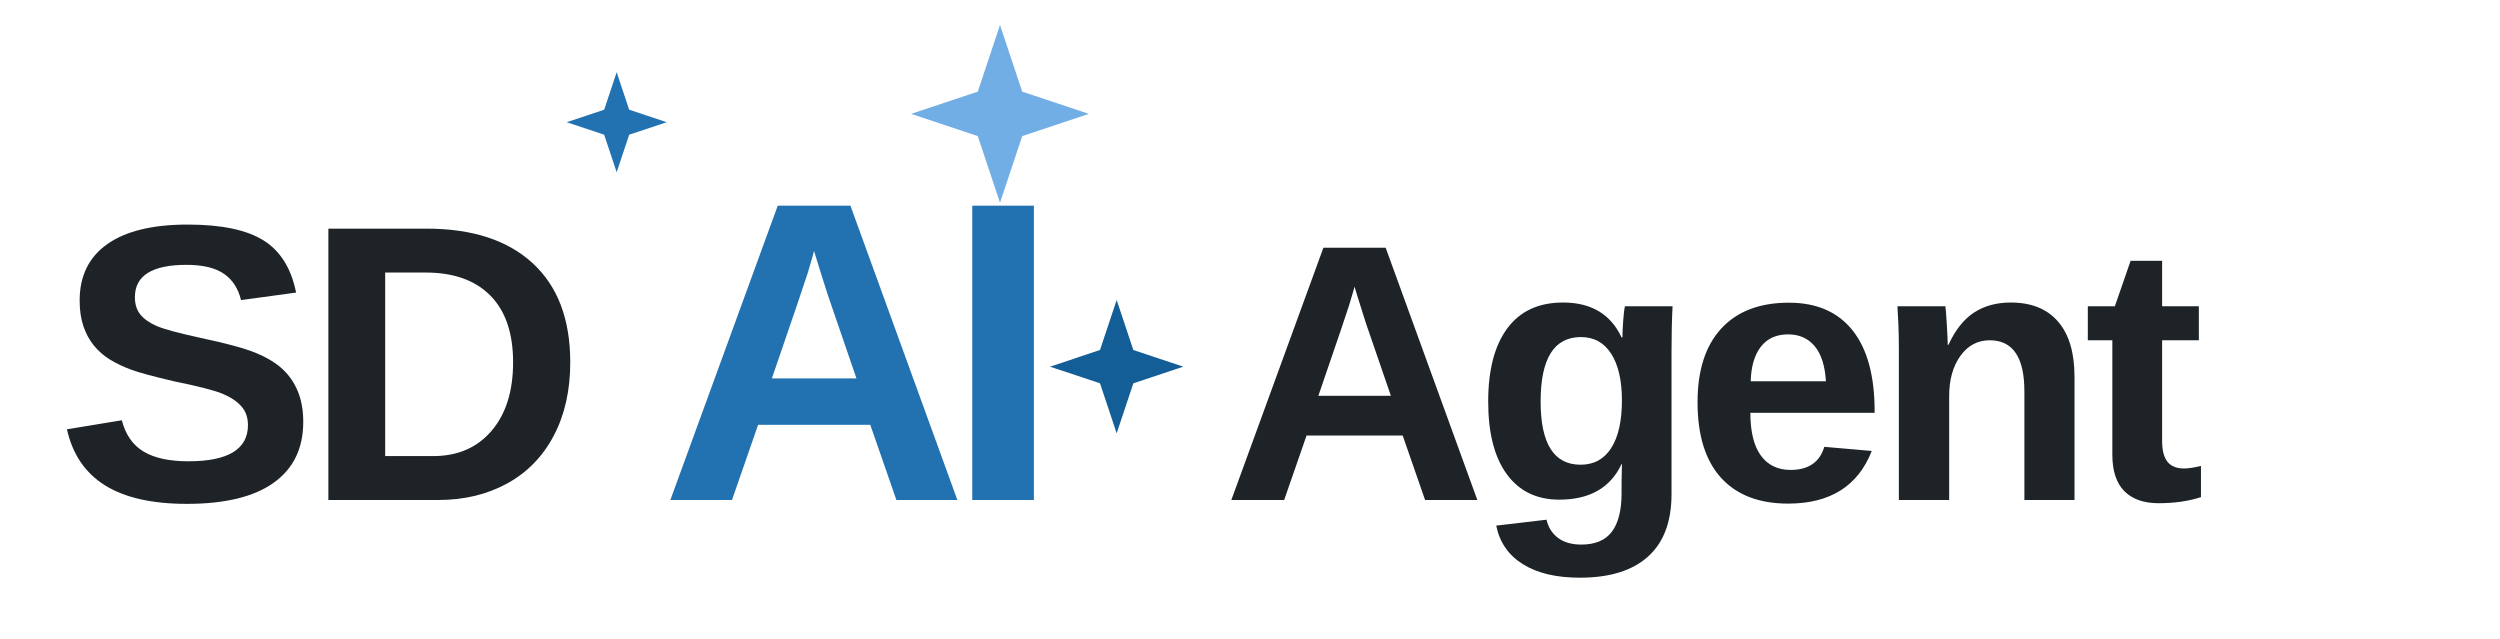
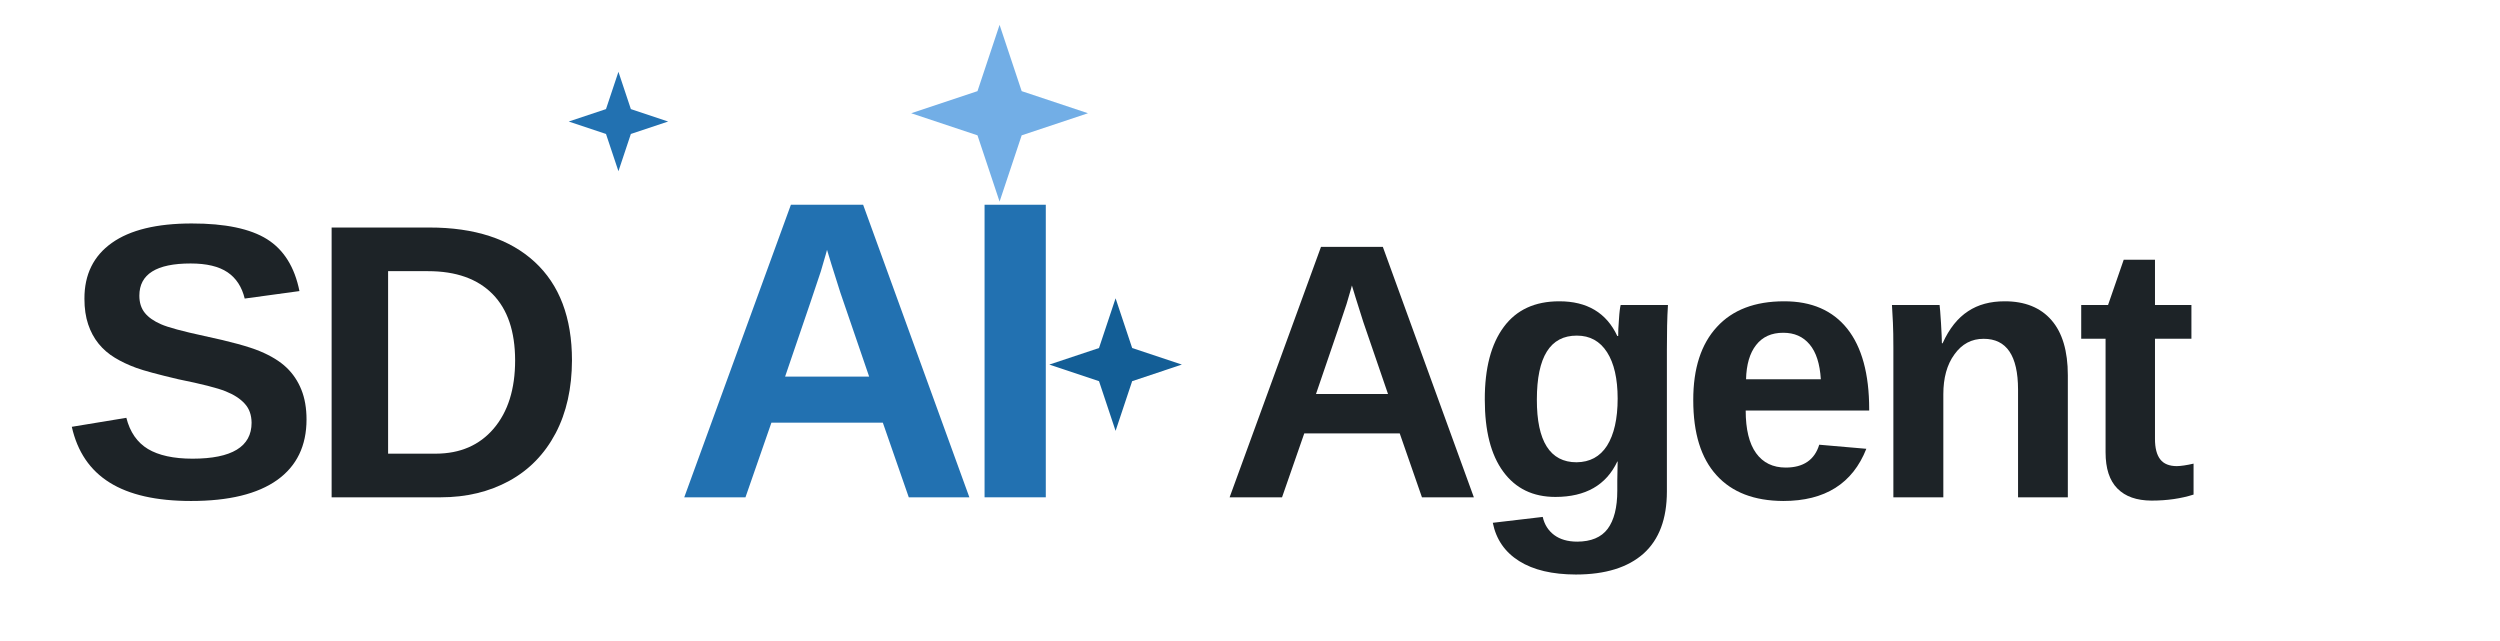
- <svg xmlns="http://www.w3.org/2000/svg" width="900" height="230" viewBox="0 0 900 230" role="img" aria-labelledby="title desc">
-   <g fill="none" fill-rule="evenodd">
-     <text x="20" y="180" fill="#1d2327" font-family="-apple-system, BlinkMacSystemFont, 'Segoe UI', Arial, sans-serif" font-size="142" font-weight="800" letter-spacing="-6">SD</text>
-     <text x="310" y="180" fill="#2271b1" font-family="-apple-system, BlinkMacSystemFont, 'Segoe UI', Arial, sans-serif" font-size="154" font-weight="800" letter-spacing="-9" text-anchor="middle">AI</text>
-     <path fill="#72aee6" d="M360 9l8 24 24 8-24 8-8 24-8-24-24-8 24-8z" />
-     <path fill="#2271b1" d="M222 26l4.5 13.5L240 44l-13.5 4.5L222 62l-4.5-13.5L204 44l13.5-4.5z" />
-     <path fill="#135e96" d="M402 108l6 18 18 6-18 6-6 18-6-18-18-6 18-6z" />
-     <text x="440" y="180" fill="#1d2327" font-family="-apple-system, BlinkMacSystemFont, 'Segoe UI', Arial, sans-serif" font-size="132" font-weight="700" letter-spacing="-5">Agent</text>
-   </g>
+ <svg xmlns="http://www.w3.org/2000/svg" width="675.12" height="173.04" viewBox="0 0 675.12 173.04">
+   <path fill-rule="nonzero" fill="rgb(11.377%, 13.719%, 15.282%)" fill-opacity="1" d="M 82.777 113.273 C 82.777 120.383 80.133 125.855 74.848 129.629 C 69.551 133.398 61.805 135.289 51.574 135.289 C 42.23 135.289 34.922 133.633 29.617 130.32 C 24.297 127.008 20.906 121.988 19.391 115.258 L 34.121 112.828 C 35.094 116.691 37.062 119.504 39.953 121.25 C 42.832 122.969 46.859 123.867 51.988 123.867 C 62.609 123.863 67.941 120.629 67.941 114.152 C 67.914 112.066 67.332 110.379 66.109 109.035 C 64.871 107.656 63.164 106.57 60.945 105.676 C 58.707 104.77 54.461 103.691 48.16 102.418 C 42.688 101.129 38.93 100.117 36.797 99.344 C 34.641 98.551 32.734 97.656 31.012 96.605 C 29.273 95.555 27.824 94.289 26.621 92.805 C 25.402 91.297 24.477 89.582 23.809 87.586 C 23.133 85.578 22.801 83.297 22.801 80.711 C 22.77 74.125 25.27 69.094 30.211 65.594 C 35.137 62.09 42.344 60.348 51.781 60.348 C 60.793 60.336 67.582 61.762 72.109 64.59 C 76.613 67.414 79.559 72.09 80.867 78.605 L 66.082 80.625 C 65.32 77.473 63.785 75.121 61.461 73.535 C 59.113 71.945 55.809 71.152 51.473 71.152 C 42.238 71.148 37.633 74.047 37.633 79.832 C 37.629 81.715 38.125 83.277 39.105 84.484 C 40.059 85.688 41.543 86.715 43.469 87.559 C 45.371 88.402 49.305 89.465 55.195 90.738 C 62.164 92.219 67.188 93.59 70.199 94.848 C 73.191 96.094 75.598 97.57 77.352 99.242 C 79.094 100.895 80.453 102.91 81.383 105.234 C 82.312 107.535 82.777 110.242 82.777 113.273 " />
+   <path fill-rule="nonzero" fill="rgb(11.377%, 13.719%, 15.282%)" fill-opacity="1" d="M 154.461 97.324 C 154.434 104.832 152.988 111.398 150.043 117 C 147.082 122.598 142.93 126.883 137.535 129.848 C 132.121 132.805 125.969 134.297 119.012 134.297 L 89.555 134.297 L 89.555 61.441 L 115.91 61.441 C 128.168 61.426 137.668 64.535 144.383 70.723 C 151.086 76.887 154.461 85.777 154.461 97.324 Z M 139.109 97.324 C 139.094 89.492 137.078 83.527 133.016 79.406 C 128.941 75.285 123.145 73.227 115.602 73.227 L 104.805 73.227 L 104.805 122.512 L 117.719 122.512 C 124.25 122.492 129.465 120.254 133.324 115.734 C 137.172 111.207 139.109 105.082 139.109 97.324 " />
+   <path fill-rule="nonzero" fill="rgb(13.33%, 44.31%, 69.334%)" fill-opacity="1" d="M 245.414 134.297 L 238.406 114.141 L 208.32 114.141 L 201.312 134.297 L 184.781 134.297 L 213.582 55.289 L 233.086 55.289 L 261.777 134.297 Z M 223.336 67.469 L 223 68.699 C 222.625 70.035 222.176 71.582 221.656 73.305 C 221.113 75 217.918 84.488 212.016 101.699 L 234.711 101.699 L 226.922 78.973 L 224.512 71.34 L 223.336 67.469 " />
+   <path fill-rule="nonzero" fill="rgb(13.33%, 44.31%, 69.334%)" fill-opacity="1" d="M 265.879 134.297 L 265.879 55.289 L 282.414 55.289 L 282.414 134.297 L 265.879 134.297 " />
+   <path fill-rule="evenodd" fill="rgb(44.701%, 68.164%, 90.234%)" fill-opacity="1" d="M 269.934 6.711 L 275.902 24.613 L 293.805 30.582 L 275.902 36.547 L 269.934 54.449 L 263.969 36.547 L 246.066 30.582 L 263.969 24.613 L 269.934 6.711 " />
+   <path fill-rule="evenodd" fill="rgb(13.33%, 44.31%, 69.334%)" fill-opacity="1" d="M 167.008 19.391 L 170.363 29.461 L 180.434 32.816 L 170.363 36.176 L 167.008 46.242 L 163.648 36.176 L 153.582 32.816 L 163.648 29.461 L 167.008 19.391 " />
+   <path fill-rule="evenodd" fill="rgb(7.446%, 36.864%, 58.789%)" fill-opacity="1" d="M 301.262 80.555 L 305.738 93.98 L 319.16 98.453 L 305.738 102.93 L 301.262 116.355 L 296.785 102.93 L 283.359 98.453 L 296.785 93.98 L 301.262 80.555 " />
+   <path fill-rule="nonzero" fill="rgb(11.377%, 13.719%, 15.282%)" fill-opacity="1" d="M 383.996 134.297 L 377.996 117.047 L 352.211 117.047 L 346.211 134.297 L 332.055 134.297 L 356.73 66.672 L 373.434 66.672 L 398.012 134.297 Z M 365.082 77.094 L 364.793 78.148 C 364.445 79.289 364.09 80.613 363.641 82.086 C 363.184 83.559 360.438 91.664 355.383 106.391 L 374.828 106.391 L 368.152 86.938 L 366.09 80.406 L 365.082 77.094 " />
+   <path fill-rule="nonzero" fill="rgb(11.377%, 13.719%, 15.282%)" fill-opacity="1" d="M 425.555 155.148 C 419.188 155.125 414.117 153.941 410.258 151.523 C 406.398 149.098 404.023 145.66 403.125 141.18 L 416.613 139.594 C 417.066 141.664 418.129 143.309 419.715 144.492 C 421.297 145.66 423.371 146.27 425.938 146.27 C 429.66 146.254 432.422 145.117 434.152 142.809 C 435.871 140.48 436.746 137.074 436.746 132.523 L 436.746 129.785 L 436.844 124.645 L 436.746 124.645 C 433.758 130.98 428.195 134.195 420.031 134.195 C 413.973 134.195 409.293 131.926 405.961 127.383 C 402.602 122.824 400.965 116.348 400.965 107.902 C 400.945 99.402 402.68 92.883 406.102 88.277 C 409.523 83.66 414.512 81.367 421.043 81.367 C 428.582 81.34 433.832 84.488 436.746 90.73 L 436.988 90.73 C 436.961 89.574 437.059 88.082 437.203 86.16 C 437.316 84.203 437.5 82.969 437.66 82.359 L 450.43 82.359 C 450.203 85.793 450.141 89.82 450.141 94.363 L 450.141 132.727 C 450.137 140.113 448.043 145.707 443.848 149.484 C 439.629 153.234 433.555 155.148 425.555 155.148 Z M 436.844 107.613 C 436.832 102.25 435.891 98.109 433.984 95.117 C 432.059 92.125 429.363 90.633 425.84 90.633 C 418.609 90.602 415.027 96.391 415.027 107.902 C 414.996 119.172 418.602 124.836 425.742 124.836 C 429.309 124.805 432.078 123.34 433.984 120.352 C 435.871 117.332 436.844 113.113 436.844 107.613 " />
+   <path fill-rule="nonzero" fill="rgb(11.377%, 13.719%, 15.282%)" fill-opacity="1" d="M 481.566 135.289 C 473.75 135.254 467.746 132.973 463.551 128.344 C 459.328 123.711 457.262 116.961 457.262 108.086 C 457.238 99.484 459.391 92.902 463.648 88.289 C 467.879 83.66 473.945 81.367 481.762 81.367 C 489.223 81.34 494.922 83.836 498.859 88.777 C 502.77 93.707 504.77 100.953 504.77 110.484 L 504.77 110.867 L 471.422 110.867 C 471.422 115.938 472.359 119.789 474.234 122.379 C 476.098 124.965 478.777 126.266 482.242 126.266 C 486.988 126.258 490.031 124.207 491.281 120.094 L 504 121.195 C 500.297 130.582 492.84 135.289 481.566 135.289 Z M 481.566 89.863 C 478.391 89.855 475.949 90.965 474.234 93.172 C 472.508 95.359 471.613 98.457 471.516 102.418 L 491.711 102.418 C 491.453 98.219 490.445 95.094 488.684 93.004 C 486.902 90.883 484.547 89.863 481.566 89.863 " />
+   <path fill-rule="nonzero" fill="rgb(11.377%, 13.719%, 15.282%)" fill-opacity="1" d="M 544.969 134.297 L 544.969 105.172 C 544.949 96.051 541.879 91.496 535.695 91.496 C 532.418 91.477 529.797 92.895 527.793 95.695 C 525.762 98.465 524.793 102.086 524.793 106.465 L 524.793 134.297 L 511.301 134.297 L 511.301 93.977 C 511.301 91.172 511.262 88.91 511.18 87.137 C 511.074 85.336 511.016 83.77 510.918 82.359 L 523.781 82.359 C 523.859 82.945 524.004 84.598 524.164 87.242 C 524.312 89.855 524.406 91.703 524.406 92.695 L 524.598 92.695 C 526.398 88.703 528.711 85.848 531.465 84.055 C 534.191 82.234 537.504 81.367 541.312 81.367 C 546.793 81.34 551.047 83.062 553.992 86.453 C 556.93 89.812 558.414 94.805 558.414 101.328 L 558.414 134.297 L 544.969 134.297 " />
+   <path fill-rule="nonzero" fill="rgb(11.377%, 13.719%, 15.282%)" fill-opacity="1" d="M 580.992 135.188 C 576.996 135.156 573.965 134.109 571.82 131.945 C 569.656 129.773 568.605 126.512 568.605 122.125 L 568.605 91.48 L 562.027 91.48 L 562.027 82.359 L 569.277 82.359 L 573.504 70.145 L 581.949 70.145 L 581.949 82.359 L 591.789 82.359 L 591.789 91.48 L 581.949 91.48 L 581.949 118.477 C 581.934 120.977 582.43 122.875 583.391 124.074 C 584.32 125.27 585.836 125.875 587.855 125.875 C 588.883 125.863 590.414 125.652 592.367 125.203 L 592.367 133.559 C 589.031 134.625 585.246 135.188 580.992 135.188 " />
</svg>
